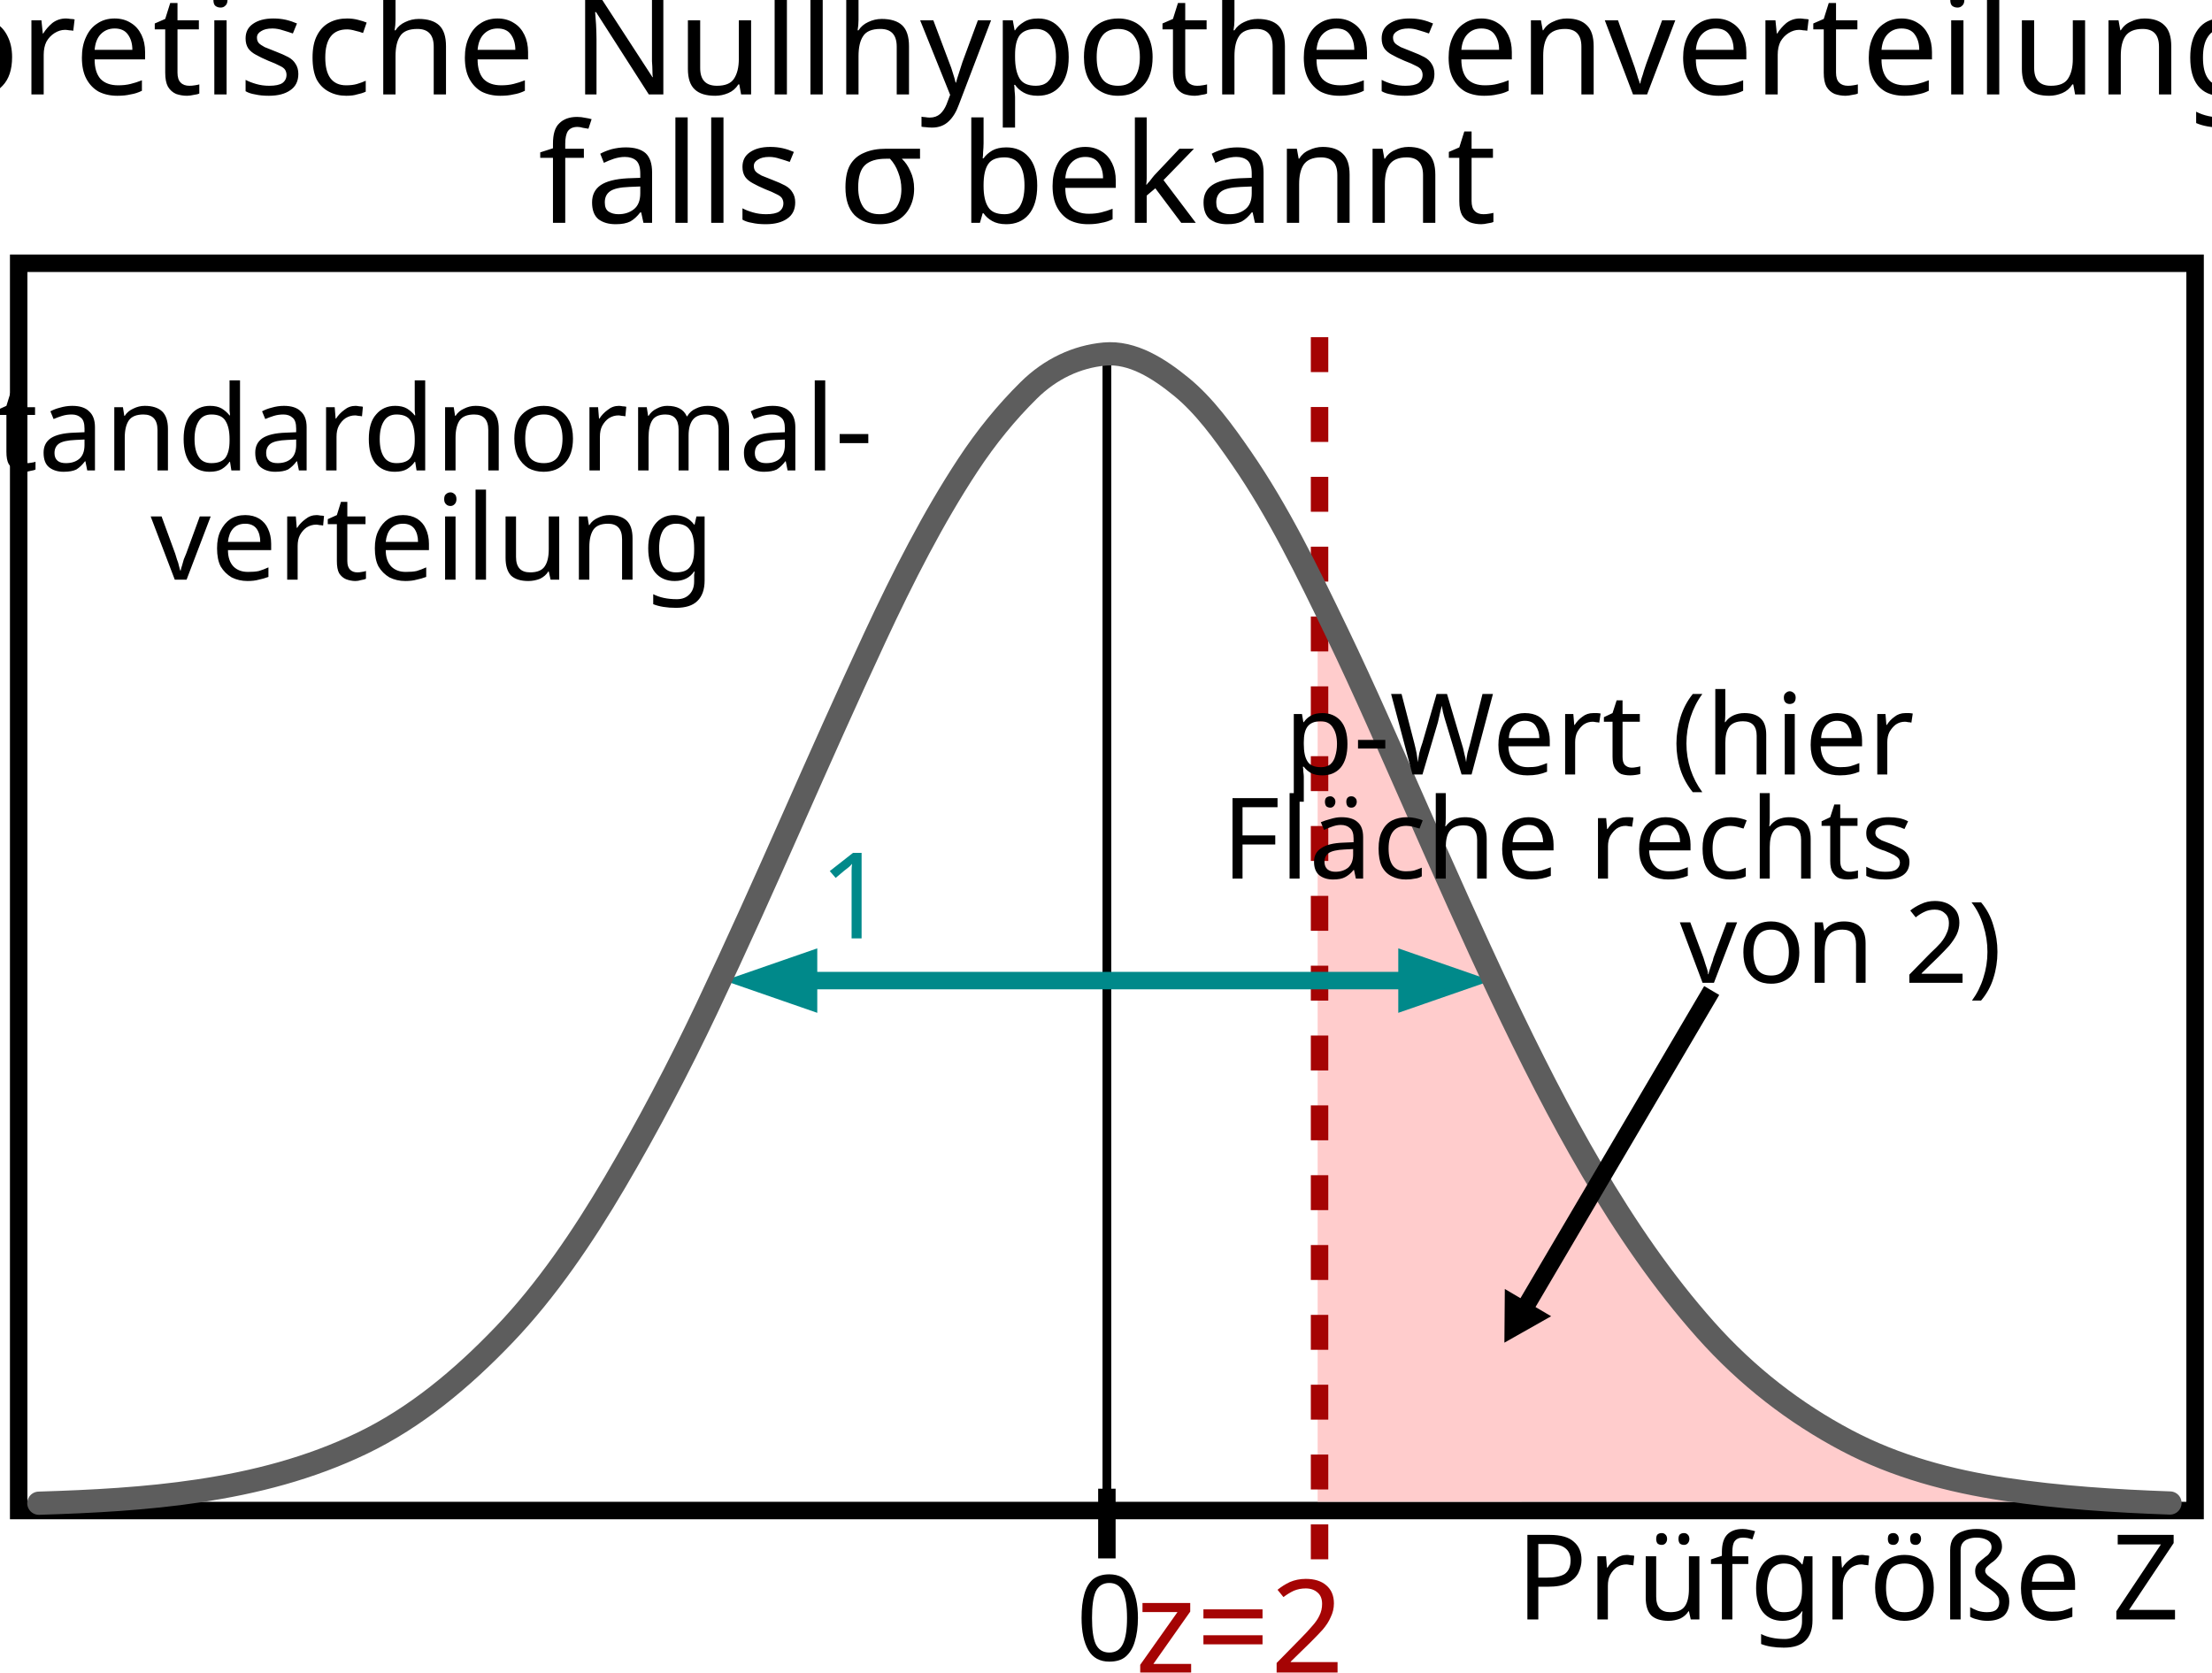
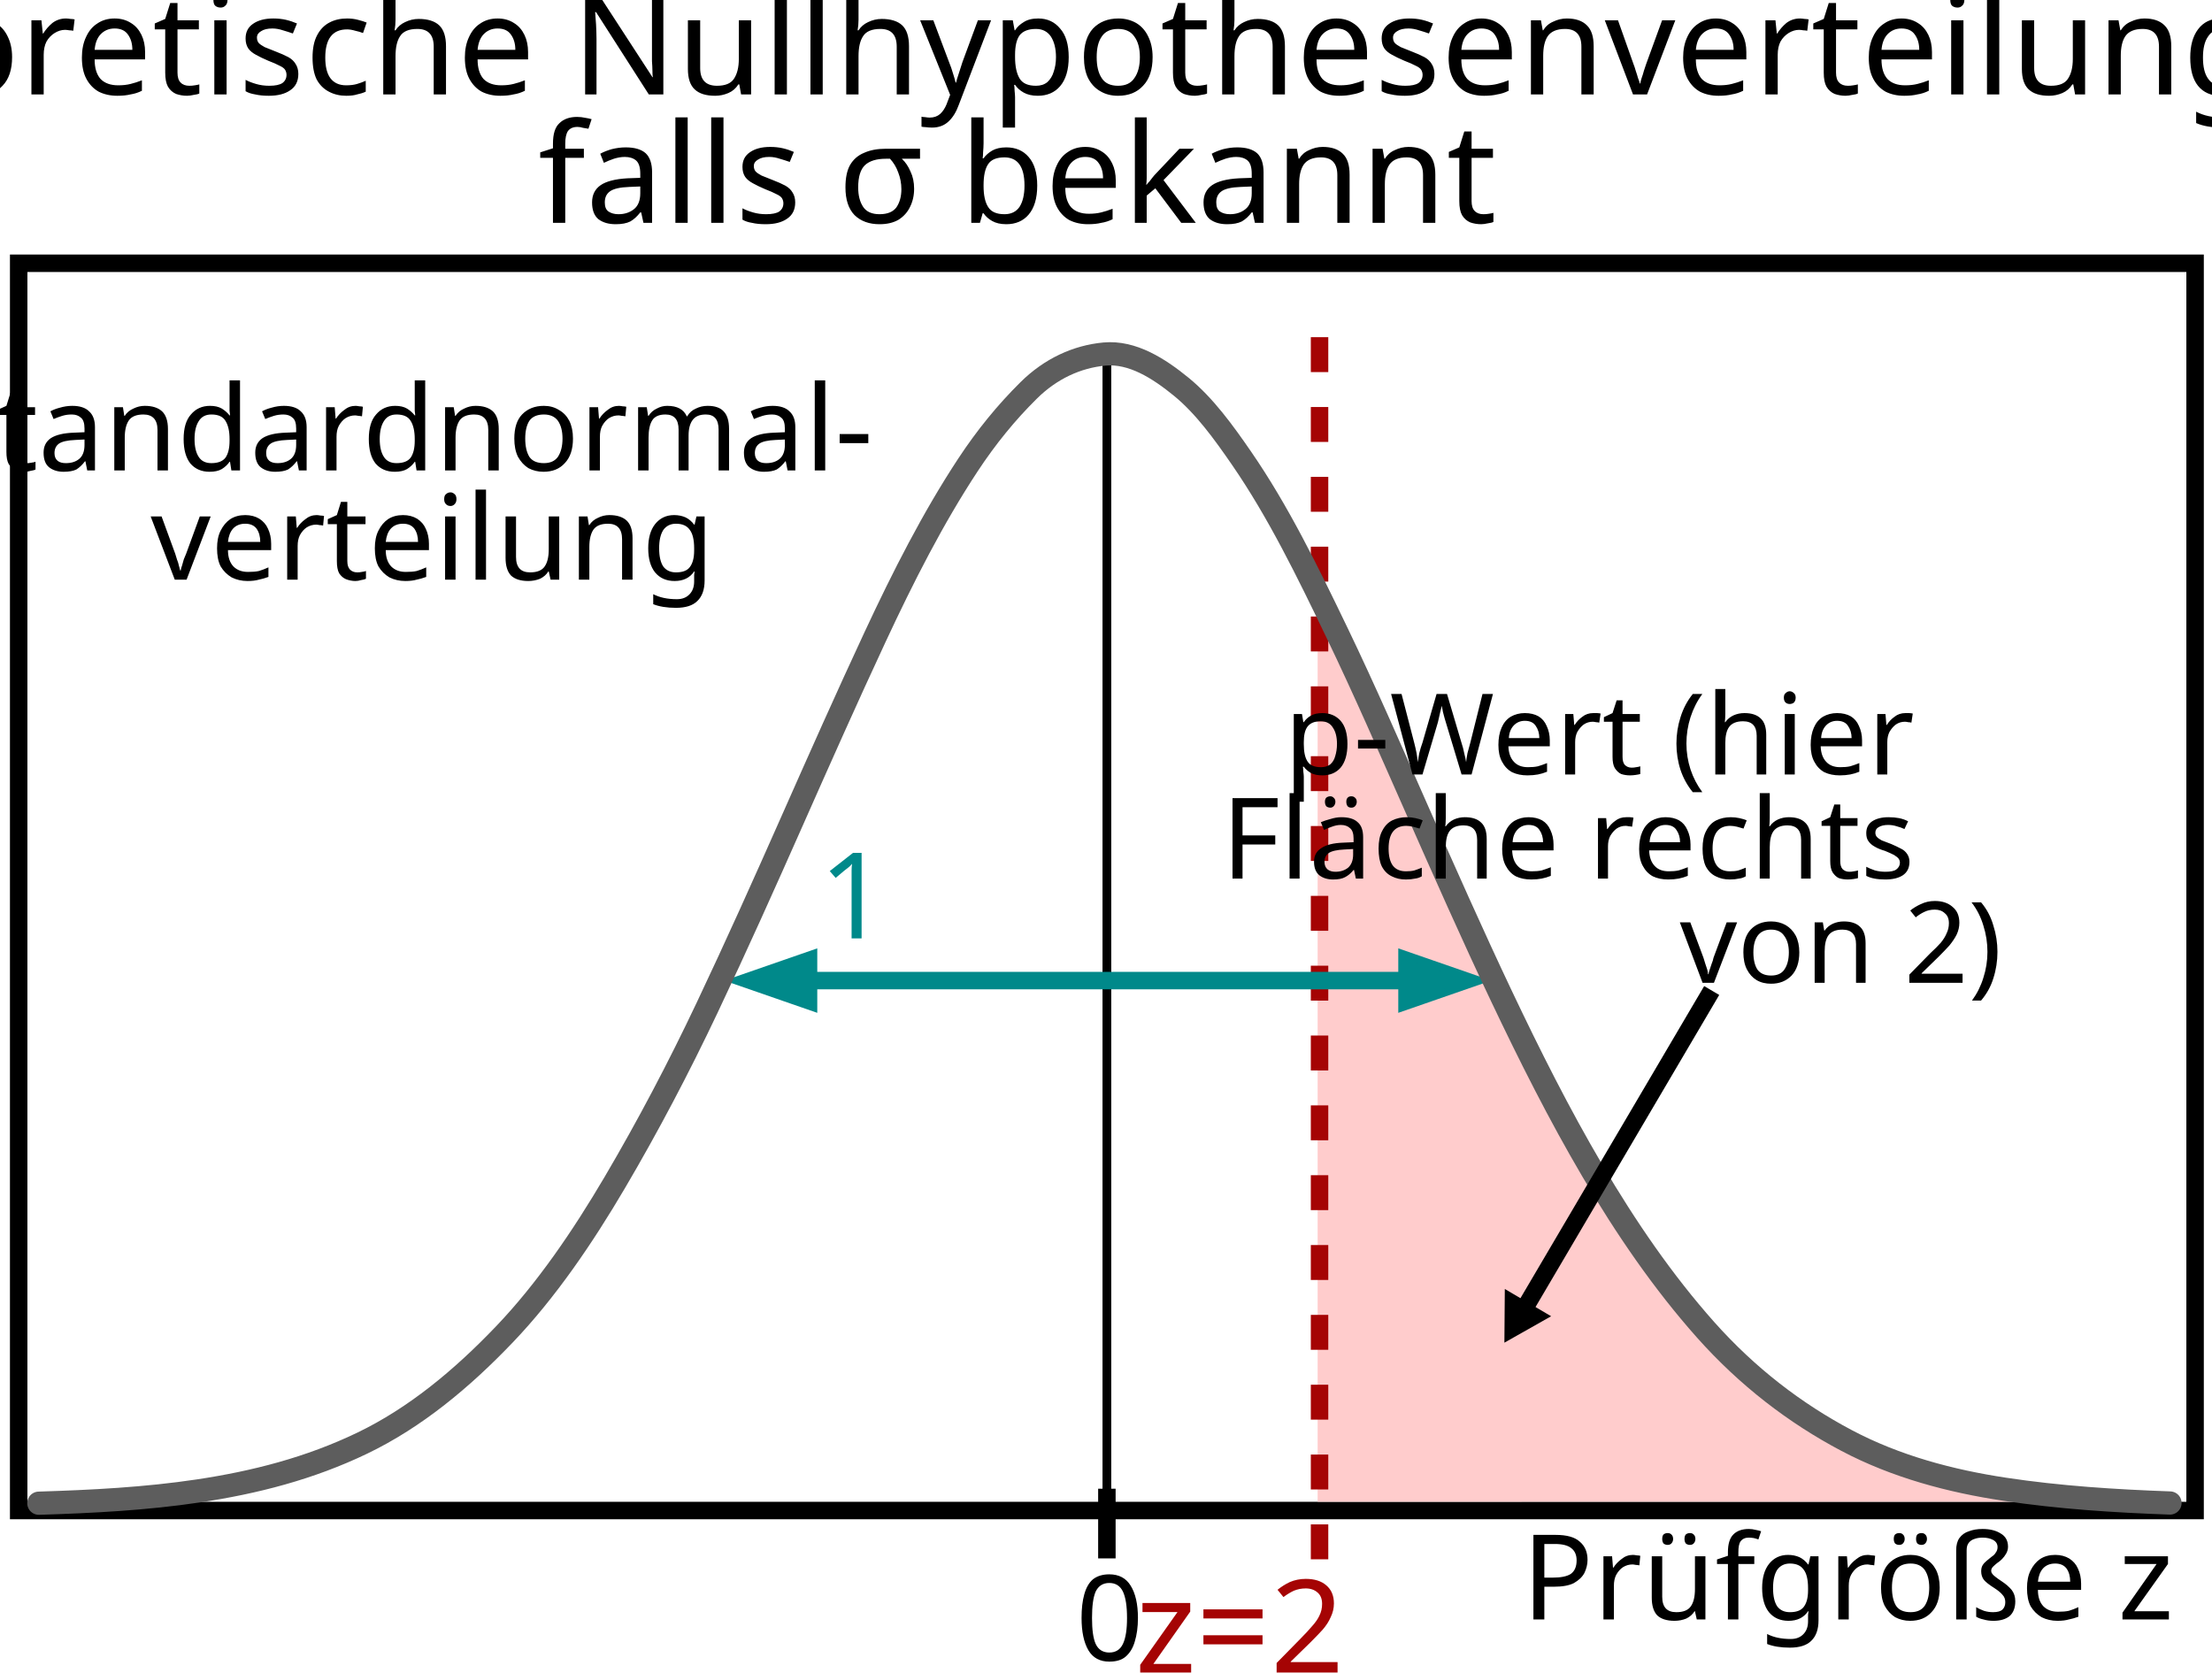
<svg xmlns="http://www.w3.org/2000/svg" width="76.011mm" height="57.479mm" viewBox="0 0 76.011 57.479" version="1.1" id="svg1">
  <defs id="defs1">
    <marker style="overflow:visible" id="Triangle" refX="0" refY="0" orient="auto-start-reverse" markerWidth="0.5" markerHeight="0.6" viewBox="0 0 1 1" preserveAspectRatio="xMidYMid">
      <path transform="scale(0.5)" style="fill:context-stroke;fill-rule:evenodd;stroke:context-stroke;stroke-width:1pt" d="M 5.77,0 -2.88,5 V -5 Z" id="path135" />
    </marker>
    <clipPath clipPathUnits="userSpaceOnUse" id="clipPath93">
      <path fill="none" stroke="#0071bc" stroke-width="0.198" stroke-linecap="round" stroke-linejoin="round" stroke-miterlimit="10" d="m 102.141,153.034 c 1.831,-0.057 3.669,-0.15 5.488,-0.423 1.926,-0.289 3.818,-0.77 5.632,-1.644 1.807,-0.871 3.404,-2.192 4.88,-3.737 1.435,-1.501 2.69,-3.345 3.794,-5.222 1.136,-1.931 2.19,-3.933 3.167,-5.996 1.007,-2.124 1.972,-4.278 2.929,-6.438 0.938,-2.118 1.877,-4.232 2.852,-6.323 0.953,-2.044 1.983,-4.074 3.189,-5.905 0.625,-0.948 1.313,-1.794 2.084,-2.556 0.75,-0.742 1.655,-1.16 2.602,-1.248 0.961,-0.089 1.872,0.496 2.647,1.13 0.792,0.649 1.452,1.561 2.064,2.45 1.263,1.83 2.278,3.917 3.272,5.979 0.963,1.999 1.853,4.053 2.756,6.094 0.951,2.15 1.902,4.3 2.905,6.414 0.973,2.051 1.992,4.076 3.123,5.998 1.16,1.972 2.431,3.826 3.89,5.467 1.435,1.612 3.073,2.869 4.849,3.807 1.709,0.903 3.584,1.395 5.422,1.672 1.889,0.285 3.785,0.406 5.687,0.474" id="path94" style="fill:#ffcccc;fill-opacity:1;stroke:#5d5d5d;stroke-width:0.798;stroke-dasharray:none;stroke-opacity:1" />
    </clipPath>
    <marker style="overflow:visible" id="marker55" refX="0" refY="0" orient="auto-start-reverse" markerWidth="1" markerHeight="0.6" viewBox="0 0 1 1" preserveAspectRatio="none">
      <path transform="scale(0.5)" style="fill:context-stroke;fill-rule:evenodd;stroke:context-stroke;stroke-width:1pt" d="M 5.77,0 -2.88,5 V -5 Z" id="path55" />
    </marker>
    <marker style="overflow:visible" id="marker56" refX="0" refY="0" orient="auto-start-reverse" markerWidth="1" markerHeight="0.6" viewBox="0 0 1 1" preserveAspectRatio="none">
      <path transform="scale(0.5)" style="fill:context-stroke;fill-rule:evenodd;stroke:context-stroke;stroke-width:1pt" d="M 5.77,0 -2.88,5 V -5 Z" id="path56" />
    </marker>
    <g id="g69-0">
      <symbol overflow="visible" id="symbol50-6">
        <path style="stroke:none" d="" id="path50-2" />
      </symbol>
      <symbol overflow="visible" id="symbol51-6">
        <path style="stroke:none" d="M 4.281,-5.578 V -5.875 H 0.688 v 0.297 z m 0,0" id="path51-1" />
      </symbol>
      <symbol overflow="visible" id="symbol52-8">
        <path style="stroke:none" d="" id="path52-7" />
      </symbol>
      <symbol overflow="visible" id="symbol53-9">
        <path style="stroke:none" d="M 4.828,-4.094 4,-6.078 c -0.031,-0.078 -0.047,-0.125 -0.047,-0.125 0,-0.062 0.156,-0.25 0.578,-0.297 0.109,-0.016 0.203,-0.016 0.203,-0.188 0,-0.125 -0.125,-0.125 -0.156,-0.125 -0.406,0 -0.828,0.031 -1.25,0.031 -0.25,0 -0.859,-0.031 -1.109,-0.031 -0.062,0 -0.188,0 -0.188,0.203 C 2.031,-6.5 2.141,-6.5 2.266,-6.5 c 0.594,0 0.656,0.094 0.75,0.312 l 1.172,2.781 -2.109,2.266 -0.125,0.109 C 1.469,-0.5 1,-0.344 0.484,-0.312 c -0.125,0.016 -0.219,0.016 -0.219,0.203 0,0.016 0,0.109 0.141,0.109 0.297,0 0.625,-0.031 0.922,-0.031 C 1.703,-0.031 2.094,0 2.453,0 2.516,0 2.625,0 2.625,-0.203 2.625,-0.297 2.531,-0.312 2.516,-0.312 c -0.094,0 -0.406,-0.031 -0.406,-0.312 0,-0.156 0.156,-0.312 0.266,-0.438 L 3.406,-2.141 4.297,-3.125 l 1,2.391 c 0.047,0.109 0.062,0.109 0.062,0.141 0,0.078 -0.203,0.25 -0.578,0.281 C 4.672,-0.297 4.578,-0.297 4.578,-0.125 4.578,0 4.688,0 4.719,0 5,0 5.703,-0.031 5.984,-0.031 6.234,-0.031 6.844,0 7.094,0 c 0.062,0 0.188,0 0.188,-0.188 0,-0.125 -0.109,-0.125 -0.188,-0.125 -0.656,0 -0.688,-0.031 -0.859,-0.438 C 5.859,-1.672 5.188,-3.234 4.953,-3.828 5.625,-4.531 6.672,-5.719 7,-5.984 7.281,-6.234 7.672,-6.469 8.266,-6.5 c 0.125,-0.016 0.219,-0.016 0.219,-0.203 0,0 0,-0.109 -0.125,-0.109 -0.297,0 -0.641,0.031 -0.938,0.031 -0.375,0 -0.75,-0.031 -1.109,-0.031 -0.062,0 -0.188,0 -0.188,0.203 0,0.062 0.047,0.094 0.109,0.109 0.094,0.016 0.406,0.031 0.406,0.312 0,0.141 -0.109,0.266 -0.188,0.359 z m 0,0" id="path53-2" />
      </symbol>
      <symbol overflow="visible" id="symbol54-0">
        <path style="stroke:none" d="" id="path54-2" />
      </symbol>
      <symbol overflow="visible" id="symbol59-3">
        <path style="stroke:none" d="m 5.734,-2.109 c 0,-0.609 -0.312,-0.969 -1.047,-0.969 -0.562,0 -0.938,0.297 -1.125,0.656 -0.141,-0.5 -0.516,-0.656 -1.016,-0.656 -0.578,0 -0.938,0.312 -1.141,0.688 v -0.688 L 0.375,-3 v 0.25 c 0.469,0 0.531,0.047 0.531,0.391 v 1.812 C 0.906,-0.25 0.828,-0.25 0.375,-0.25 V 0 C 0.391,0 0.875,-0.031 1.172,-0.031 1.422,-0.031 1.906,0 1.969,0 v -0.25 c -0.453,0 -0.516,0 -0.516,-0.297 V -1.812 c 0,-0.719 0.578,-1.062 1.031,-1.062 0.484,0 0.547,0.375 0.547,0.734 v 1.594 C 3.031,-0.25 2.969,-0.25 2.516,-0.25 V 0 C 2.531,0 3.016,-0.031 3.312,-0.031 3.562,-0.031 4.047,0 4.109,0 v -0.25 c -0.453,0 -0.516,0 -0.516,-0.297 V -1.812 c 0,-0.719 0.578,-1.062 1.031,-1.062 0.484,0 0.547,0.375 0.547,0.734 v 1.594 C 5.172,-0.25 5.109,-0.25 4.656,-0.25 V 0 c 0.016,0 0.5,-0.031 0.797,-0.031 C 5.703,-0.031 6.188,0 6.25,0 v -0.25 c -0.453,0 -0.516,0 -0.516,-0.297 z m 0,0" id="path59-7" />
      </symbol>
      <symbol overflow="visible" id="symbol61-5">
        <path style="stroke:none" d="m 3.062,-1.594 c 0.156,0 0.203,0 0.203,-0.141 0,-0.625 -0.344,-1.375 -1.391,-1.375 -0.906,0 -1.609,0.719 -1.609,1.578 0,0.891 0.781,1.594 1.703,1.594 0.938,0 1.297,-0.75 1.297,-0.906 0,-0.016 -0.016,-0.094 -0.125,-0.094 -0.094,0 -0.109,0.047 -0.125,0.109 -0.219,0.562 -0.75,0.672 -1,0.672 C 1.688,-0.156 1.375,-0.297 1.172,-0.562 0.906,-0.891 0.906,-1.312 0.906,-1.594 Z M 0.906,-1.766 C 0.984,-2.75 1.609,-2.906 1.875,-2.906 c 0.859,0 0.891,0.969 0.906,1.141 z m 0,0" id="path61-9" />
      </symbol>
      <symbol overflow="visible" id="symbol62-2">
        <path style="stroke:none" d="m 2.484,-4.766 v 0.25 C 2.953,-4.516 3,-4.453 3,-4.125 v 1.453 c -0.25,-0.25 -0.594,-0.406 -0.969,-0.406 -0.938,0 -1.703,0.703 -1.703,1.578 0,0.875 0.734,1.562 1.609,1.562 0.578,0 0.922,-0.297 1.031,-0.422 V 0.062 L 4.047,0 V -0.25 C 3.578,-0.25 3.531,-0.297 3.531,-0.641 V -4.844 Z m 0.484,4.031 C 2.797,-0.406 2.438,-0.125 1.984,-0.125 1.594,-0.125 1.312,-0.359 1.172,-0.562 1.031,-0.766 0.953,-1.047 0.953,-1.484 c 0,-0.172 0,-0.688 0.281,-1.016 0.281,-0.312 0.625,-0.375 0.828,-0.375 0.328,0 0.641,0.156 0.828,0.406 0.078,0.109 0.078,0.109 0.078,0.25 z m 0,0" id="path62-2" />
      </symbol>
      <symbol overflow="visible" id="symbol63-8">
        <path style="stroke:none" d="m 1.938,1.094 c -0.453,0 -0.516,0 -0.516,-0.297 v -1.125 C 1.453,-0.297 1.781,0.062 2.359,0.062 3.281,0.062 4.062,-0.625 4.062,-1.5 c 0,-0.859 -0.703,-1.578 -1.594,-1.578 -0.391,0 -0.797,0.156 -1.078,0.438 v -0.438 L 0.344,-3 v 0.25 c 0.484,0 0.516,0.047 0.516,0.328 v 3.219 c 0,0.297 -0.062,0.297 -0.516,0.297 v 0.266 c 0.016,0 0.5,-0.031 0.797,-0.031 0.25,0 0.734,0.016 0.797,0.031 z M 1.422,-2.328 C 1.625,-2.672 2.031,-2.844 2.391,-2.844 c 0.594,0 1.047,0.609 1.047,1.344 0,0.797 -0.531,1.375 -1.109,1.375 -0.625,0 -0.891,-0.531 -0.906,-0.578 z m 0,0" id="path63-9" />
      </symbol>
      <symbol overflow="visible" id="symbol64-7">
        <path style="stroke:none" d="m 2.641,-2.922 c 0,-0.125 0,-0.188 -0.094,-0.188 -0.031,0 -0.047,0 -0.141,0.078 -0.016,0.016 -0.078,0.078 -0.125,0.109 -0.219,-0.141 -0.469,-0.188 -0.734,-0.188 -1,0 -1.234,0.531 -1.234,0.875 0,0.219 0.094,0.406 0.266,0.547 0.266,0.219 0.531,0.266 0.969,0.344 0.344,0.062 0.906,0.156 0.906,0.625 0,0.266 -0.188,0.594 -0.859,0.594 -0.672,0 -0.906,-0.438 -1.031,-0.906 -0.031,-0.094 -0.031,-0.125 -0.125,-0.125 -0.125,0 -0.125,0.047 -0.125,0.188 v 0.859 C 0.312,0 0.312,0.062 0.406,0.062 0.469,0.062 0.609,-0.078 0.75,-0.234 1.047,0.062 1.422,0.062 1.594,0.062 c 0.906,0 1.25,-0.484 1.25,-0.969 0,-0.266 -0.125,-0.484 -0.312,-0.641 -0.266,-0.25 -0.578,-0.312 -0.828,-0.344 -0.547,-0.109 -1,-0.188 -1,-0.562 0,-0.219 0.188,-0.484 0.844,-0.484 0.812,0 0.844,0.562 0.859,0.766 0,0.078 0.094,0.078 0.109,0.078 0.125,0 0.125,-0.047 0.125,-0.188 z m 0,0" id="path64-3" />
      </symbol>
      <symbol overflow="visible" id="symbol65-6">
        <path style="stroke:none" d="M 3.297,-2.328 C 3.484,-2.75 3.844,-2.75 3.953,-2.75 V -3 c -0.188,0.016 -0.328,0.031 -0.531,0.031 -0.188,0 -0.438,-0.016 -0.625,-0.031 v 0.25 c 0.234,0.016 0.281,0.156 0.281,0.266 0,0.078 -0.031,0.141 -0.062,0.219 L 2.25,-0.625 1.391,-2.453 C 1.359,-2.5 1.344,-2.547 1.344,-2.594 1.344,-2.75 1.578,-2.75 1.703,-2.75 V -3 C 1.594,-3 1.094,-2.969 0.906,-2.969 0.688,-2.969 0.422,-2.984 0.219,-3 v 0.25 c 0.391,0 0.469,0.016 0.562,0.234 L 1.953,0 c -0.062,0.141 -0.125,0.266 -0.188,0.406 -0.156,0.344 -0.375,0.812 -0.859,0.812 -0.172,0 -0.219,-0.031 -0.297,-0.078 0.016,0 0.203,-0.062 0.203,-0.297 0,-0.172 -0.125,-0.297 -0.297,-0.297 -0.188,0 -0.312,0.125 -0.312,0.297 0,0.328 0.328,0.578 0.703,0.578 0.594,0 0.938,-0.625 1.031,-0.828 z m 0,0" id="path65-1" />
      </symbol>
      <symbol overflow="visible" id="symbol66-2">
        <path style="stroke:none" d="m 2.703,-2.781 c -0.125,0.062 -0.188,0.172 -0.188,0.312 0,0.188 0.125,0.328 0.328,0.328 0.188,0 0.328,-0.125 0.328,-0.344 0,-0.625 -0.969,-0.625 -1.156,-0.625 -1.047,0 -1.688,0.797 -1.688,1.609 0,0.875 0.734,1.562 1.656,1.562 1.031,0 1.281,-0.812 1.281,-0.906 0,-0.078 -0.094,-0.078 -0.125,-0.078 -0.094,0 -0.094,0.016 -0.125,0.125 C 2.859,-0.375 2.484,-0.156 2.062,-0.156 c -0.484,0 -1.109,-0.359 -1.109,-1.359 0,-0.875 0.438,-1.375 1.078,-1.375 0.094,0 0.422,0 0.672,0.109 z m 0,0" id="path66-9" />
      </symbol>
      <symbol overflow="visible" id="symbol67-3">
        <path style="stroke:none" d="m 3.594,-2.109 c 0,-0.609 -0.297,-0.969 -1.047,-0.969 -0.625,0 -0.969,0.375 -1.125,0.641 V -4.844 L 0.375,-4.766 v 0.25 c 0.469,0 0.531,0.062 0.531,0.391 v 3.578 C 0.906,-0.25 0.828,-0.25 0.375,-0.25 V 0 C 0.391,0 0.875,-0.031 1.172,-0.031 1.422,-0.031 1.906,0 1.969,0 v -0.25 c -0.453,0 -0.516,0 -0.516,-0.297 V -1.812 c 0,-0.719 0.578,-1.062 1.031,-1.062 0.484,0 0.547,0.375 0.547,0.734 v 1.594 C 3.031,-0.25 2.969,-0.25 2.516,-0.25 V 0 C 2.531,0 3.016,-0.031 3.312,-0.031 3.562,-0.031 4.047,0 4.109,0 v -0.25 c -0.453,0 -0.516,0 -0.516,-0.297 z m 0,0" id="path67-1" />
      </symbol>
      <symbol overflow="visible" id="symbol68-9">
        <path style="stroke:none" d="" id="path68-4" />
      </symbol>
      <symbol overflow="visible" id="symbol69-7">
        <path style="stroke:none" d="m 6.562,-2.297 c 0.172,0 0.359,0 0.359,-0.203 0,-0.188 -0.188,-0.188 -0.359,-0.188 H 1.172 c -0.172,0 -0.344,0 -0.344,0.188 0,0.203 0.172,0.203 0.344,0.203 z m 0,0" id="path69-8" />
      </symbol>
    </g>
  </defs>
  <g id="layer1" transform="translate(8.653932,-103.7556)">
    <rect style="fill:none;stroke:#000000;stroke-width:0.6;stroke-dasharray:none;stroke-opacity:1" id="rect57-6" width="74.788" height="42.864" x="-8.012" y="112.803" />
    <path style="fill:none;stroke:#000000;stroke-width:0.6;stroke-dasharray:none;stroke-opacity:1" d="m 29.382,154.917 v 2.395" id="path58-2" />
    <text xml:space="preserve" style="font-size:4.769px;line-height:90%;font-family:sans-serif;text-decoration-color:#000000;fill:#000000;stroke-width:0.265;-inkscape-stroke:none;stop-color:#000000" x="29.403" y="107" id="text44-9">
      <tspan id="tspan44-1" style="font-style:normal;font-variant:normal;font-weight:normal;font-stretch:normal;font-size:4.769px;font-family:Calibri;-inkscape-font-specification:Calibri;text-align:center;text-anchor:middle;stroke-width:0.265" x="29.403" y="107">Theoretische Nullhypothesenverteilung</tspan>
      <tspan style="font-style:normal;font-variant:normal;font-weight:normal;font-stretch:normal;font-size:4.769px;font-family:Calibri;-inkscape-font-specification:Calibri;text-align:center;text-anchor:middle;stroke-width:0.265" x="29.403" y="111.415" id="tspan107">falls σ bekannt</tspan>
    </text>
    <text xml:space="preserve" style="font-size:4.074px;line-height:90%;font-family:sans-serif;text-decoration-color:#000000;fill:#000000;stroke-width:0.265;-inkscape-stroke:none;stop-color:#000000" x="28.308" y="160.814" id="text45-2">
      <tspan id="tspan45-7" style="stroke-width:0.265" x="28.308" y="160.814">0</tspan>
    </text>
    <path style="fill:none;stroke:#000000;stroke-width:0.3;stroke-dasharray:none;stroke-dashoffset:0;stroke-opacity:1" d="m 29.382,115.645 v 39.527" id="path46-0" />
    <text xml:space="preserve" style="font-size:4.056px;line-height:90%;font-family:sans-serif;text-decoration-color:#000000;fill:#000000;stroke-width:0.265;-inkscape-stroke:none;stop-color:#000000" x="8.848" y="119.921" id="text95">
      <tspan style="font-style:normal;font-variant:normal;font-weight:normal;font-stretch:normal;font-size:4.056px;font-family:Calibri;-inkscape-font-specification:Calibri;text-align:center;text-anchor:middle;stroke-width:0.265" x="8.848" y="119.921" id="tspan96">Standardnormal-</tspan>
      <tspan style="font-style:normal;font-variant:normal;font-weight:normal;font-stretch:normal;font-size:4.056px;font-family:Calibri;-inkscape-font-specification:Calibri;text-align:center;text-anchor:middle;stroke-width:0.265" x="8.848" y="123.676" id="tspan97">verteilung</tspan>
    </text>
    <rect style="fill:#ffcccc;fill-opacity:1;stroke:none;stroke-width:0.3;stroke-dasharray:none;stroke-opacity:1" id="rect19" width="50.693" height="50.536" x="146.185" y="113.45" clip-path="url(#clipPath93)" transform="translate(-109.5608,2.333849)" />
    <path style="fill:none;stroke:#a50404;stroke-width:0.6;stroke-dasharray:1.2, 1.2;stroke-dashoffset:0;stroke-opacity:1" d="m 36.69,115.343 v 42.351" id="path20" />
    <path style="fill:none;stroke:#00898a;stroke-width:0.6;stroke-dasharray:none;stroke-opacity:1;marker-start:url(#marker55);marker-end:url(#marker56)" d="M 40.459,137.455 H 18.366" id="path57" />
    <path fill="none" stroke="#0071bc" stroke-width="0.198" stroke-linecap="round" stroke-linejoin="round" stroke-miterlimit="10" d="m -7.319,155.415 c 1.831,-0.057 3.669,-0.15 5.488,-0.423 1.926,-0.289 3.818,-0.77 5.632,-1.644 1.807,-0.871 3.404,-2.192 4.88,-3.737 1.435,-1.501 2.69,-3.345 3.794,-5.222 1.136,-1.931 2.19,-3.933 3.167,-5.996 1.007,-2.124 1.972,-4.278 2.929,-6.438 0.938,-2.118 1.877,-4.232 2.852,-6.323 0.953,-2.044 1.983,-4.074 3.189,-5.905 0.625,-0.948 1.313,-1.794 2.084,-2.556 0.75,-0.742 1.655,-1.16 2.602,-1.248 0.961,-0.089 1.872,0.496 2.647,1.13 0.792,0.649 1.452,1.561 2.064,2.45 1.263,1.83 2.278,3.917 3.272,5.979 0.963,1.999 1.853,4.053 2.756,6.094 0.951,2.15 1.902,4.3 2.905,6.414 0.973,2.051 1.992,4.076 3.123,5.998 1.16,1.972 2.431,3.826 3.89,5.467 1.435,1.612 3.073,2.869 4.849,3.807 1.709,0.903 3.584,1.395 5.422,1.672 1.889,0.285 3.785,0.406 5.687,0.474" id="path60-6" style="fill:none;fill-opacity:1;stroke:#5d5d5d;stroke-width:0.798;stroke-dasharray:none;stroke-opacity:1" />
    <path style="fill:none;stroke:#000000;stroke-width:0.6;stroke-dasharray:none;stroke-opacity:1;marker-end:url(#Triangle)" d="m 50.165,137.796 -6.583,11.184" id="path4" />
    <text xml:space="preserve" style="font-size:4.104px;line-height:90%;font-family:sans-serif;text-decoration-color:#000000;fill:#000000;stroke-width:0.265;-inkscape-stroke:none;stop-color:#000000" x="23.344" y="136.002" id="text104">
      <tspan style="font-style:normal;font-variant:normal;font-weight:normal;font-stretch:normal;font-size:4.104px;font-family:Calibri;-inkscape-font-specification:Calibri;text-align:center;text-anchor:middle;fill:#00898a;fill-opacity:1;stroke-width:0.265" x="23.344" y="136.002" id="tspan105">1</tspan>
    </text>
    <text xml:space="preserve" style="font-size:4.452px;line-height:90%;font-family:sans-serif;text-decoration-color:#000000;fill:#a50404;fill-opacity:1;stroke-width:0.265;-inkscape-stroke:none;stop-color:#000000" x="36.84" y="161.234" id="text1">
      <tspan style="font-style:normal;font-variant:normal;font-weight:normal;font-stretch:normal;font-size:4.452px;font-family:Calibri;-inkscape-font-specification:Calibri;text-align:center;text-anchor:middle;fill:#a50404;fill-opacity:1;stroke-width:0.265" x="36.84" y="161.234" id="tspan1">z=2</tspan>
    </text>
    <text xml:space="preserve" style="font-size:3.867px;line-height:90%;font-family:sans-serif;text-decoration-color:#000000;fill:#000000;stroke-width:0.265;-inkscape-stroke:none;stop-color:#000000" x="65.172" y="130.372" id="text4">
      <tspan style="font-style:normal;font-variant:normal;font-weight:normal;font-stretch:normal;font-size:3.867px;font-family:Calibri;-inkscape-font-specification:Calibri;text-align:end;text-anchor:end;stroke-width:0.265" x="65.172" y="130.372" id="tspan33">p-Wert (hier </tspan>
      <tspan style="font-style:normal;font-variant:normal;font-weight:normal;font-stretch:normal;font-size:3.867px;font-family:Calibri;-inkscape-font-specification:Calibri;text-align:end;text-anchor:end;stroke-width:0.265" x="65.172" y="133.952" id="tspan35">Fläche rechts </tspan>
      <tspan style="font-style:normal;font-variant:normal;font-weight:normal;font-stretch:normal;font-size:3.867px;font-family:Calibri;-inkscape-font-specification:Calibri;text-align:end;text-anchor:end;stroke-width:0.265" x="65.172" y="137.532" id="tspan37">von 2)</tspan>
    </text>
    <text xml:space="preserve" style="font-size:4.056px;line-height:90%;font-family:sans-serif;text-decoration-color:#000000;fill:#000000;stroke-width:0.265;-inkscape-stroke:none;stop-color:#000000" x="57.474" y="159.41" id="text3">
-       <tspan style="font-style:normal;font-variant:normal;font-weight:normal;font-stretch:normal;font-size:4.056px;font-family:Calibri;-inkscape-font-specification:Calibri;text-align:center;text-anchor:middle;stroke-width:0.265" x="57.474" y="159.41" id="tspan3">Prüfgröße Z</tspan>
+       <tspan style="font-style:normal;font-variant:normal;font-weight:normal;font-stretch:normal;font-size:4.056px;font-family:Calibri;-inkscape-font-specification:Calibri;text-align:center;text-anchor:middle;stroke-width:0.265" x="57.474" y="159.41" id="tspan3">Prüfgröße z</tspan>
    </text>
  </g>
</svg>
